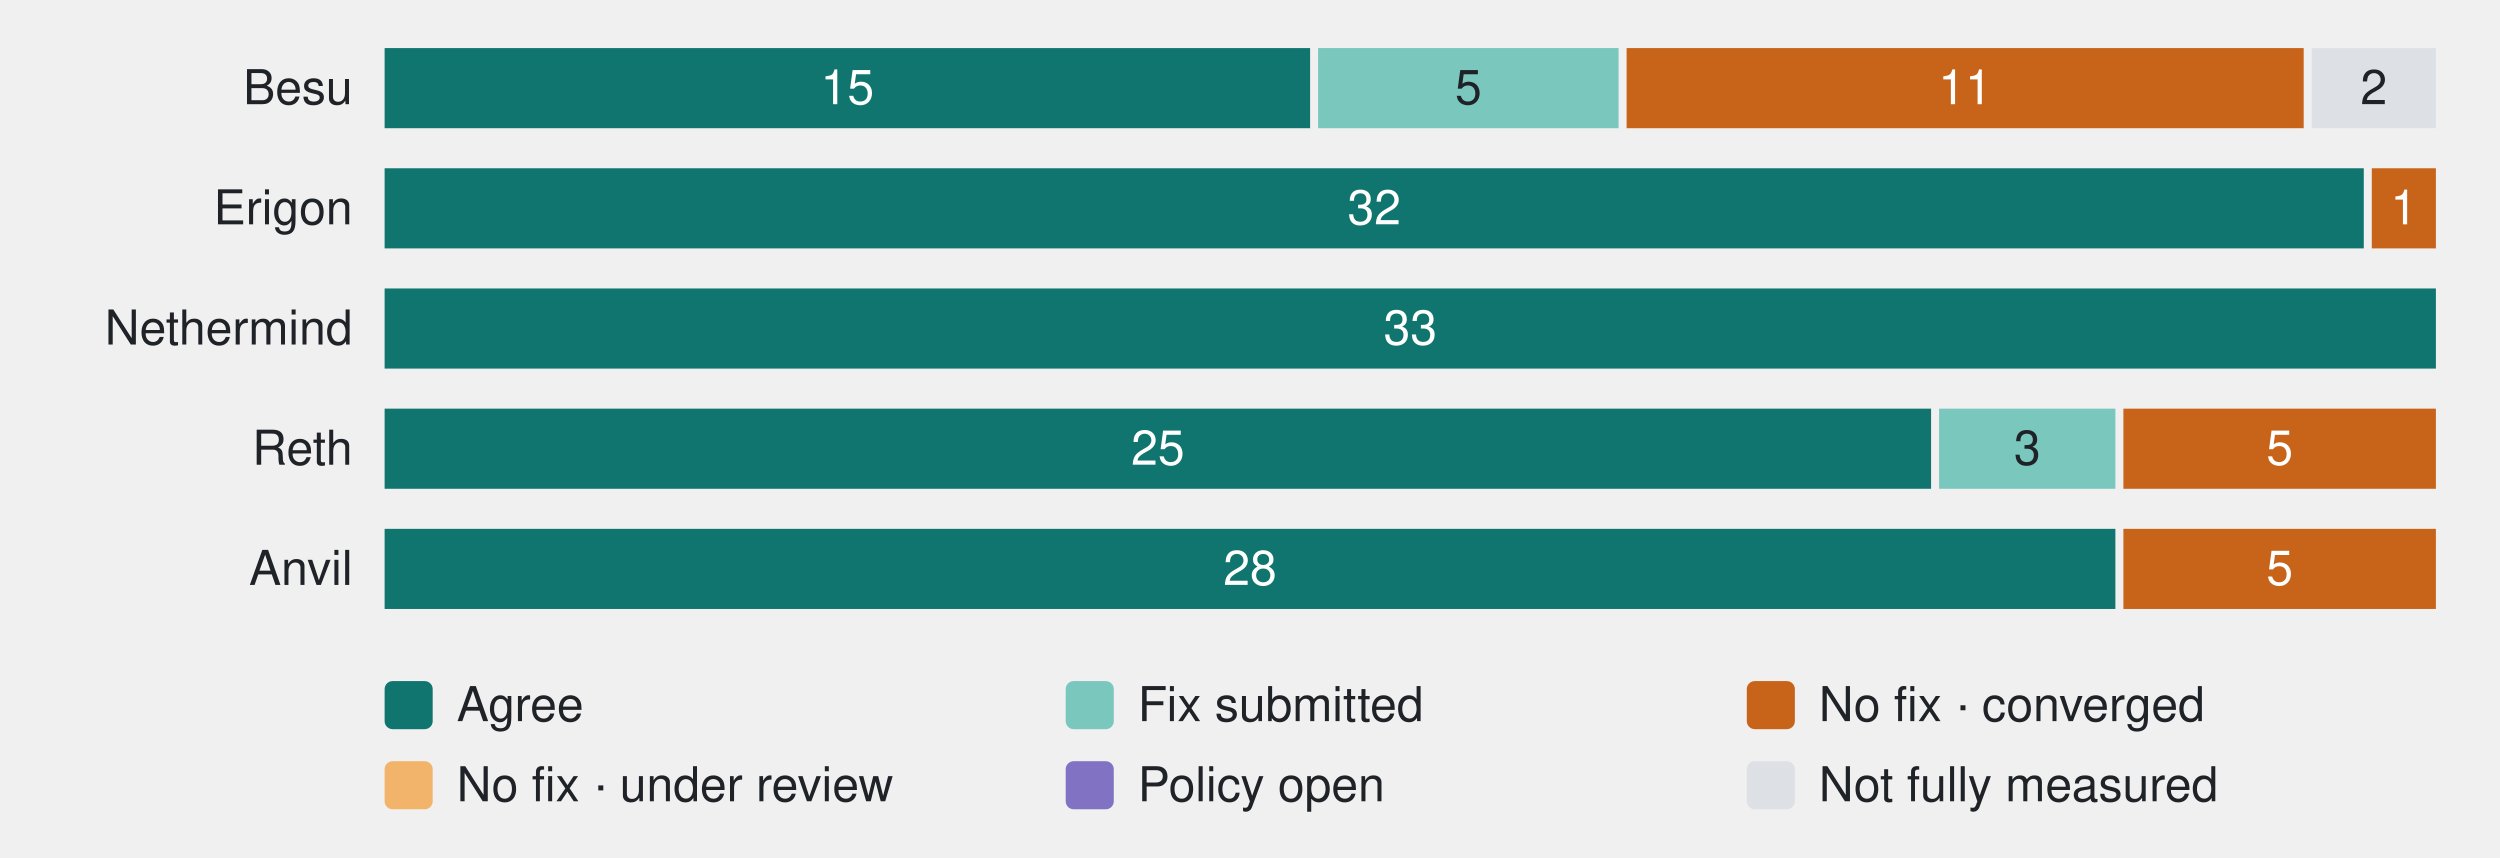
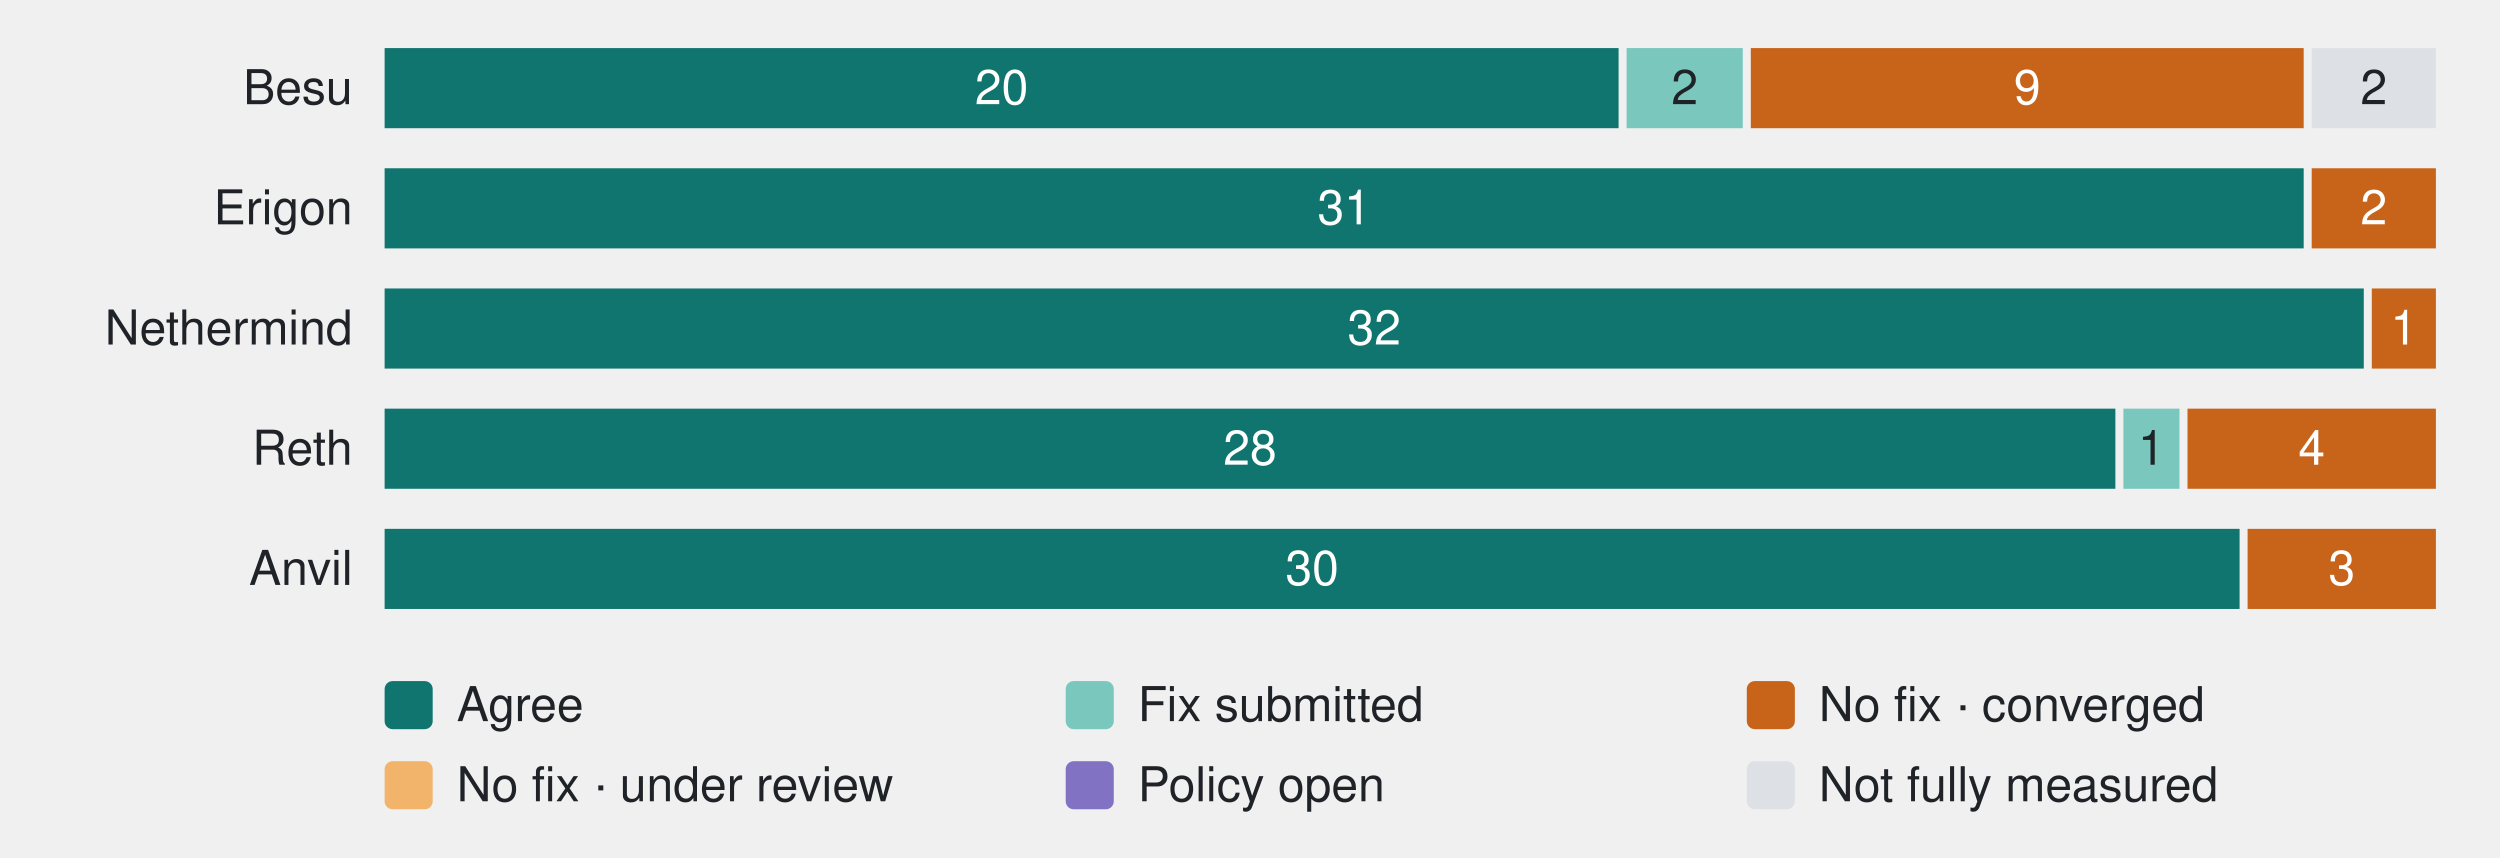
<svg xmlns="http://www.w3.org/2000/svg" width="624" height="214" viewBox="0 0 624 214" role="img" aria-labelledby="title">
  <style>text{font-family:-apple-system,BlinkMacSystemFont,"Segoe UI",Helvetica,Arial,sans-serif;font-size:12px}.head{font-weight:600}.partial{stroke-dasharray:3 2}.label{fill:#1f2328}.muted{fill:#59636e}.pr{fill:none;stroke:#11756f}.edge{stroke:#11756f}.b-agree{fill:#11756f}.n-agree{fill:#ffffff}.b-fix{fill:#79c7bd}.n-fix{fill:#1f2328}.b-converged{fill:#c8641a}.n-converged{fill:#ffffff}.b-review{fill:#f2b36b}.n-review{fill:#1f2328}.b-policy{fill:#8172c4}.n-policy{fill:#ffffff}.b-unmeasured{fill:#dde1e6}.n-unmeasured{fill:#1f2328}@media (prefers-color-scheme:dark){.label{fill:#e6edf3}.muted{fill:#9198a1}.pr{fill:none;stroke:#3aa59a}.edge{stroke:#3aa59a}.b-agree{fill:#3aa59a}.n-agree{fill:#0d1117}.b-fix{fill:#1a6b62}.n-fix{fill:#ffffff}.b-converged{fill:#e5843a}.n-converged{fill:#0d1117}.b-review{fill:#8f5420}.n-review{fill:#ffffff}.b-policy{fill:#9b8fe0}.n-policy{fill:#0d1117}.b-unmeasured{fill:#2d333b}.n-unmeasured{fill:#e6edf3}}</style>
  <text class="label" x="88" y="26" text-anchor="end">Besu</text>
-   <rect class="b-agree" x="96" y="12" width="231" height="20" />
-   <text class="n-agree" x="211.5" y="26" text-anchor="middle">15</text>
-   <rect class="b-fix" x="329" y="12" width="75" height="20" />
-   <text class="n-fix" x="366.5" y="26" text-anchor="middle">5</text>
-   <rect class="b-converged" x="406" y="12" width="169" height="20" />
-   <text class="n-converged" x="490.5" y="26" text-anchor="middle">11</text>
+   <rect class="b-agree" x="96" y="12" width="308" height="20" />
+   <text class="n-agree" x="250" y="26" text-anchor="middle">20</text>
+   <rect class="b-fix" x="406" y="12" width="29" height="20" />
+   <text class="n-fix" x="420.5" y="26" text-anchor="middle">2</text>
+   <rect class="b-converged" x="437" y="12" width="138" height="20" />
+   <text class="n-converged" x="506" y="26" text-anchor="middle">9</text>
  <rect class="b-unmeasured" x="577" y="12" width="31" height="20" />
  <text class="n-unmeasured" x="592.5" y="26" text-anchor="middle">2</text>
  <text class="label" x="88" y="56" text-anchor="end">Erigon</text>
-   <rect class="b-agree" x="96" y="42" width="494" height="20" />
-   <text class="n-agree" x="343" y="56" text-anchor="middle">32</text>
-   <rect class="b-converged" x="592" y="42" width="16" height="20" />
-   <text class="n-converged" x="600" y="56" text-anchor="middle">1</text>
+   <rect class="b-agree" x="96" y="42" width="479" height="20" />
+   <text class="n-agree" x="335.5" y="56" text-anchor="middle">31</text>
+   <rect class="b-converged" x="577" y="42" width="31" height="20" />
+   <text class="n-converged" x="592.5" y="56" text-anchor="middle">2</text>
  <text class="label" x="88" y="86" text-anchor="end">Nethermind</text>
-   <rect class="b-agree" x="96" y="72" width="512" height="20" />
-   <text class="n-agree" x="352" y="86" text-anchor="middle">33</text>
+   <rect class="b-agree" x="96" y="72" width="494" height="20" />
+   <text class="n-agree" x="343" y="86" text-anchor="middle">32</text>
+   <rect class="b-converged" x="592" y="72" width="16" height="20" />
+   <text class="n-converged" x="600" y="86" text-anchor="middle">1</text>
  <text class="label" x="88" y="116" text-anchor="end">Reth</text>
-   <rect class="b-agree" x="96" y="102" width="386" height="20" />
-   <text class="n-agree" x="289" y="116" text-anchor="middle">25</text>
-   <rect class="b-fix" x="484" y="102" width="44" height="20" />
-   <text class="n-fix" x="506" y="116" text-anchor="middle">3</text>
-   <rect class="b-converged" x="530" y="102" width="78" height="20" />
-   <text class="n-converged" x="569" y="116" text-anchor="middle">5</text>
+   <rect class="b-agree" x="96" y="102" width="432" height="20" />
+   <text class="n-agree" x="312" y="116" text-anchor="middle">28</text>
+   <rect class="b-fix" x="530" y="102" width="14" height="20" />
+   <text class="n-fix" x="537" y="116" text-anchor="middle">1</text>
+   <rect class="b-converged" x="546" y="102" width="62" height="20" />
+   <text class="n-converged" x="577" y="116" text-anchor="middle">4</text>
  <text class="label" x="88" y="146" text-anchor="end">Anvil</text>
-   <rect class="b-agree" x="96" y="132" width="432" height="20" />
-   <text class="n-agree" x="312" y="146" text-anchor="middle">28</text>
-   <rect class="b-converged" x="530" y="132" width="78" height="20" />
-   <text class="n-converged" x="569" y="146" text-anchor="middle">5</text>
+   <rect class="b-agree" x="96" y="132" width="463" height="20" />
+   <text class="n-agree" x="327.5" y="146" text-anchor="middle">30</text>
+   <rect class="b-converged" x="561" y="132" width="47" height="20" />
+   <text class="n-converged" x="584.5" y="146" text-anchor="middle">3</text>
  <rect class="b-agree" x="96" y="170" width="12" height="12" rx="2" />
  <text class="label" x="114" y="180">Agree</text>
  <rect class="b-fix" x="266" y="170" width="12" height="12" rx="2" />
  <text class="label" x="284" y="180">Fix submitted</text>
  <rect class="b-converged" x="436" y="170" width="12" height="12" rx="2" />
  <text class="label" x="454" y="180">No fix · converged</text>
  <rect class="b-review" x="96" y="190" width="12" height="12" rx="2" />
  <text class="label" x="114" y="200">No fix · under review</text>
  <rect class="b-policy" x="266" y="190" width="12" height="12" rx="2" />
  <text class="label" x="284" y="200">Policy open</text>
  <rect class="b-unmeasured" x="436" y="190" width="12" height="12" rx="2" />
  <text class="label" x="454" y="200">Not fully measured</text>
</svg>
